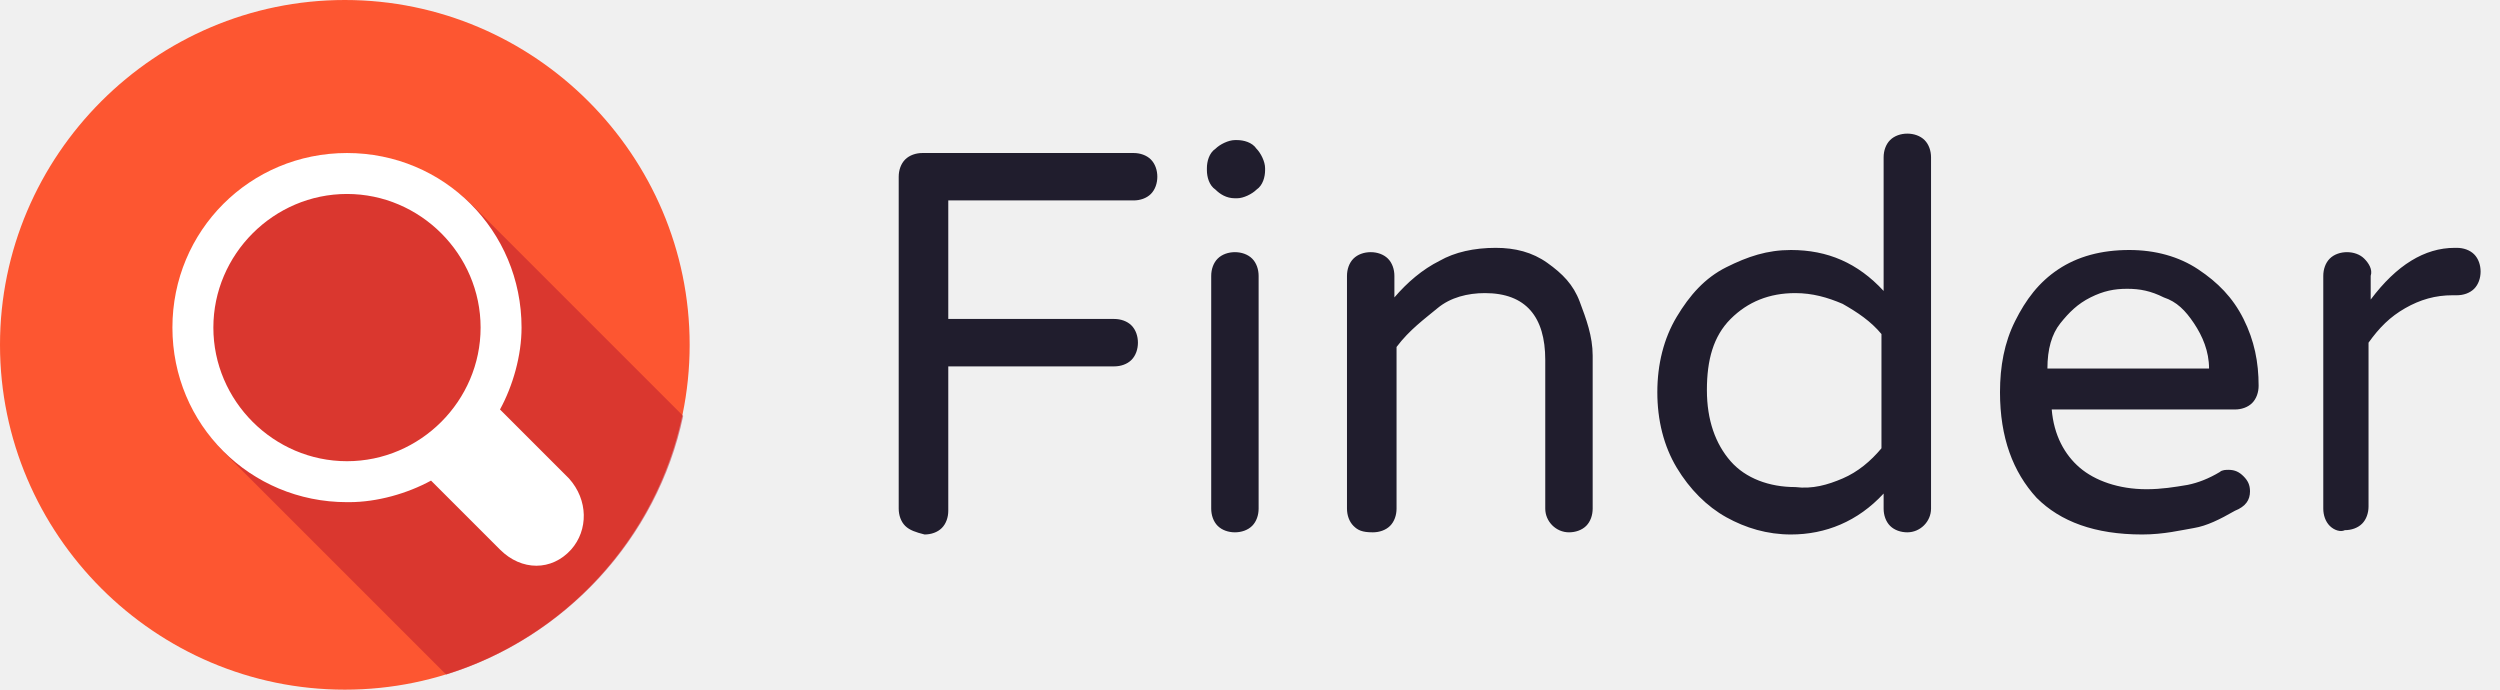
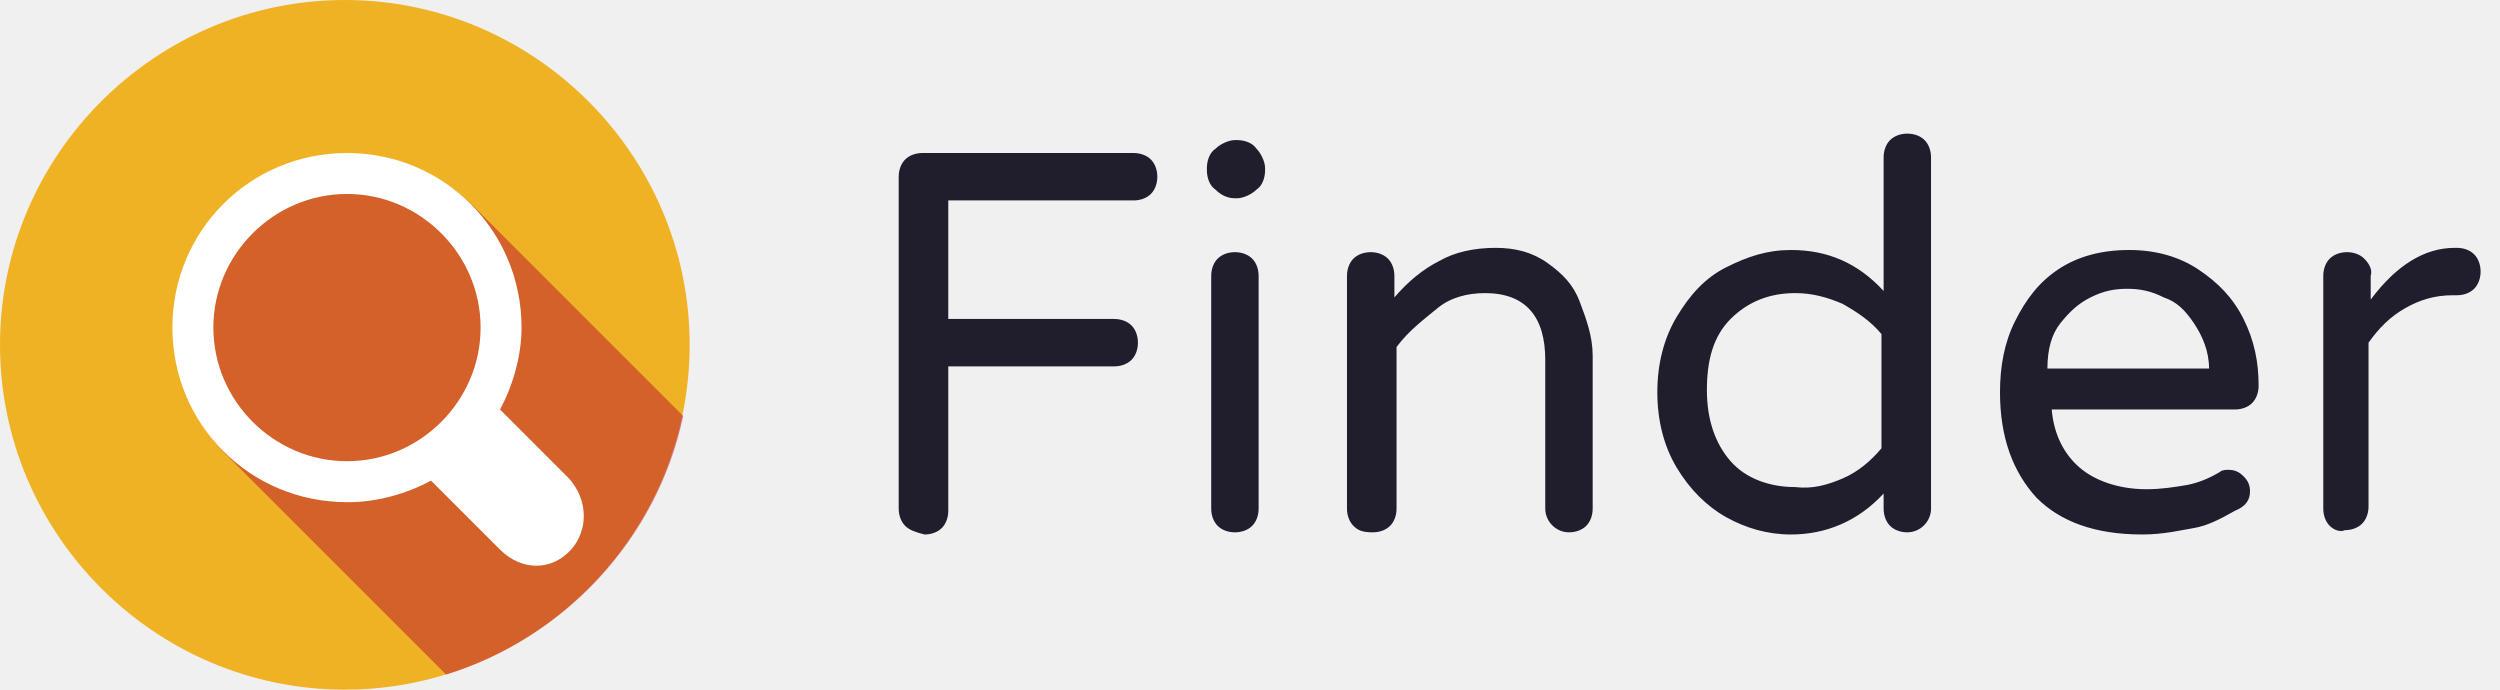
<svg xmlns="http://www.w3.org/2000/svg" version="1.1" id="Layer_1" x="0px" y="0px" viewBox="0 0 116 32" style="enable-background:new 0 0 116 32;" xml:space="preserve">
  <style type="text/css">
	.st0{fill:#201D2D;}
- 	.st1{fill:#FD5631;}
+ 	.st1{fill:#efb225;}
	.st2{opacity:0.55;fill:#BE1E2D;enable-background:new    ;}
	.st3{fill:#FFFFFF;}
</style>
  <path class="st0" d="M42,24.4c-0.2-0.2-0.3-0.5-0.3-0.8V8.2c0-0.3,0.1-0.6,0.3-0.8s0.5-0.3,0.8-0.3h9.8c0.3,0,0.6,0.1,0.8,0.3  c0.2,0.2,0.3,0.5,0.3,0.8c0,0.3-0.1,0.6-0.3,0.8c-0.2,0.2-0.5,0.3-0.8,0.3H44v5.5h7.7c0.3,0,0.6,0.1,0.8,0.3  c0.2,0.2,0.3,0.5,0.3,0.8c0,0.3-0.1,0.6-0.3,0.8c-0.2,0.2-0.5,0.3-0.8,0.3H44v6.7c0,0.3-0.1,0.6-0.3,0.8c-0.2,0.2-0.5,0.3-0.8,0.3  C42.5,24.7,42.2,24.6,42,24.4L42,24.4z M56.4,8.8C56.1,8.6,56,8.2,56,7.9V7.8c0-0.3,0.1-0.7,0.4-0.9c0.2-0.2,0.6-0.4,0.9-0.4h0.1  c0.3,0,0.7,0.1,0.9,0.4c0.2,0.2,0.4,0.6,0.4,0.9v0.1c0,0.3-0.1,0.7-0.4,0.9c-0.2,0.2-0.6,0.4-0.9,0.4h-0.1C56.9,9.2,56.6,9,56.4,8.8  L56.4,8.8z M56.5,24.4c-0.2-0.2-0.3-0.5-0.3-0.8V12.8c0-0.3,0.1-0.6,0.3-0.8s0.5-0.3,0.8-0.3c0.3,0,0.6,0.1,0.8,0.3s0.3,0.5,0.3,0.8  v10.8c0,0.3-0.1,0.6-0.3,0.8c-0.2,0.2-0.5,0.3-0.8,0.3C57,24.7,56.7,24.6,56.5,24.4L56.5,24.4z M62.8,24.4c-0.2-0.2-0.3-0.5-0.3-0.8  V12.8c0-0.3,0.1-0.6,0.3-0.8s0.5-0.3,0.8-0.3c0.3,0,0.6,0.1,0.8,0.3c0.2,0.2,0.3,0.5,0.3,0.8v1c0.6-0.7,1.3-1.3,2.1-1.7  c0.7-0.4,1.6-0.6,2.6-0.6c0.9,0,1.7,0.2,2.4,0.7s1.2,1,1.5,1.8s0.6,1.6,0.6,2.5v7.1c0,0.3-0.1,0.6-0.3,0.8c-0.2,0.2-0.5,0.3-0.8,0.3  c-0.6,0-1.1-0.5-1.1-1.1c0,0,0,0,0,0v-6.9c0-2-0.9-3.1-2.8-3.1c-0.8,0-1.6,0.2-2.2,0.7s-1.3,1-1.9,1.8v7.5c0,0.3-0.1,0.6-0.3,0.8  c-0.2,0.2-0.5,0.3-0.8,0.3C63.2,24.7,63,24.6,62.8,24.4L62.8,24.4z M80.1,24c-0.9-0.5-1.7-1.3-2.3-2.3s-0.9-2.2-0.9-3.5  s0.3-2.5,0.9-3.5s1.3-1.8,2.3-2.3s1.9-0.8,3-0.8c1.7,0,3.1,0.6,4.3,1.9V7.3c0-0.3,0.1-0.6,0.3-0.8c0.2-0.2,0.5-0.3,0.8-0.3  c0.3,0,0.6,0.1,0.8,0.3c0.2,0.2,0.3,0.5,0.3,0.8v16.3c0,0.6-0.5,1.1-1.1,1.1c0,0,0,0,0,0c-0.3,0-0.6-0.1-0.8-0.3s-0.3-0.5-0.3-0.8  v-0.7c-1.2,1.3-2.7,1.9-4.3,1.9C82,24.8,81,24.5,80.1,24L80.1,24z M85.5,22.2c0.7-0.3,1.3-0.8,1.8-1.4v-5.3c-0.5-0.6-1.1-1-1.8-1.4  c-0.7-0.3-1.4-0.5-2.2-0.5c-1.2,0-2.2,0.4-3,1.2s-1.1,1.9-1.1,3.3s0.4,2.5,1.1,3.3s1.8,1.2,3,1.2C84.1,22.7,84.8,22.5,85.5,22.2  L85.5,22.2z M94.5,23.1c-1.1-1.2-1.7-2.8-1.7-4.9c0-1.2,0.2-2.3,0.7-3.3s1.1-1.8,2-2.4s2-0.9,3.3-0.9c1.2,0,2.3,0.3,3.2,0.9  s1.6,1.3,2.1,2.3s0.7,2,0.7,3.1c0,0.3-0.1,0.6-0.3,0.8s-0.5,0.3-0.8,0.3h-8.5c0.1,1.2,0.6,2.1,1.3,2.7s1.8,1,3.1,1  c0.7,0,1.3-0.1,1.9-0.2c0.5-0.1,1-0.3,1.5-0.6c0.1-0.1,0.3-0.1,0.4-0.1c0.3,0,0.5,0.1,0.7,0.3c0.2,0.2,0.3,0.4,0.3,0.7  c0,0.4-0.2,0.7-0.7,0.9c-0.7,0.4-1.3,0.7-1.9,0.8s-1.4,0.3-2.4,0.3C97.2,24.8,95.6,24.2,94.5,23.1L94.5,23.1z M102.5,17.1  c0-0.8-0.3-1.5-0.7-2.1s-0.8-1-1.4-1.2c-0.6-0.3-1.1-0.4-1.7-0.4s-1.1,0.1-1.7,0.4c-0.6,0.3-1,0.7-1.4,1.2s-0.6,1.2-0.6,2.1  C95.1,17.1,102.5,17.1,102.5,17.1z M108.1,24.4c-0.2-0.2-0.3-0.5-0.3-0.8V12.8c0-0.3,0.1-0.6,0.3-0.8c0.2-0.2,0.5-0.3,0.8-0.3  s0.6,0.1,0.8,0.3c0.2,0.2,0.4,0.5,0.3,0.8v1.1c1.2-1.6,2.5-2.4,3.9-2.4h0.1c0.3,0,0.6,0.1,0.8,0.3c0.2,0.2,0.3,0.5,0.3,0.8  s-0.1,0.6-0.3,0.8s-0.5,0.3-0.8,0.3h-0.2c-0.8,0-1.5,0.2-2.2,0.6c-0.7,0.4-1.2,0.9-1.7,1.6v7.6c0,0.3-0.1,0.6-0.3,0.8  c-0.2,0.2-0.5,0.3-0.8,0.3C108.6,24.7,108.3,24.6,108.1,24.4L108.1,24.4z" />
  <path class="st1" d="M16,32c8.8,0,16-7.2,16-16S24.8,0,16,0S0,7.2,0,16S7.2,32,16,32z" />
  <path class="st2" d="M31.7,19.3L22,9.6c-3.2-3.2-8.3-3.2-11.5,0c0,0,0,0,0,0l0,0c-3.2,3.2-3.2,8.3,0,11.5c0,0,0,0,0,0l10.2,10.2  C26.2,29.6,30.5,25,31.7,19.3L31.7,19.3z" />
  <path class="st3" d="M26.4,22.2L23.2,19c0.6-1.1,1-2.5,1-3.8c0-4.5-3.6-8.1-8.1-8.1S8,10.7,8,15.2c0,4.5,3.6,8.1,8.1,8.1  c0,0,0,0,0.1,0c1.3,0,2.7-0.4,3.8-1l3.2,3.2c1,1,2.4,1,3.3,0C27.3,24.6,27.3,23.2,26.4,22.2L26.4,22.2z M16.1,21.4  c-3.4,0-6.2-2.8-6.2-6.2S12.7,9,16.1,9s6.2,2.8,6.2,6.2S19.5,21.4,16.1,21.4z" />
</svg>
